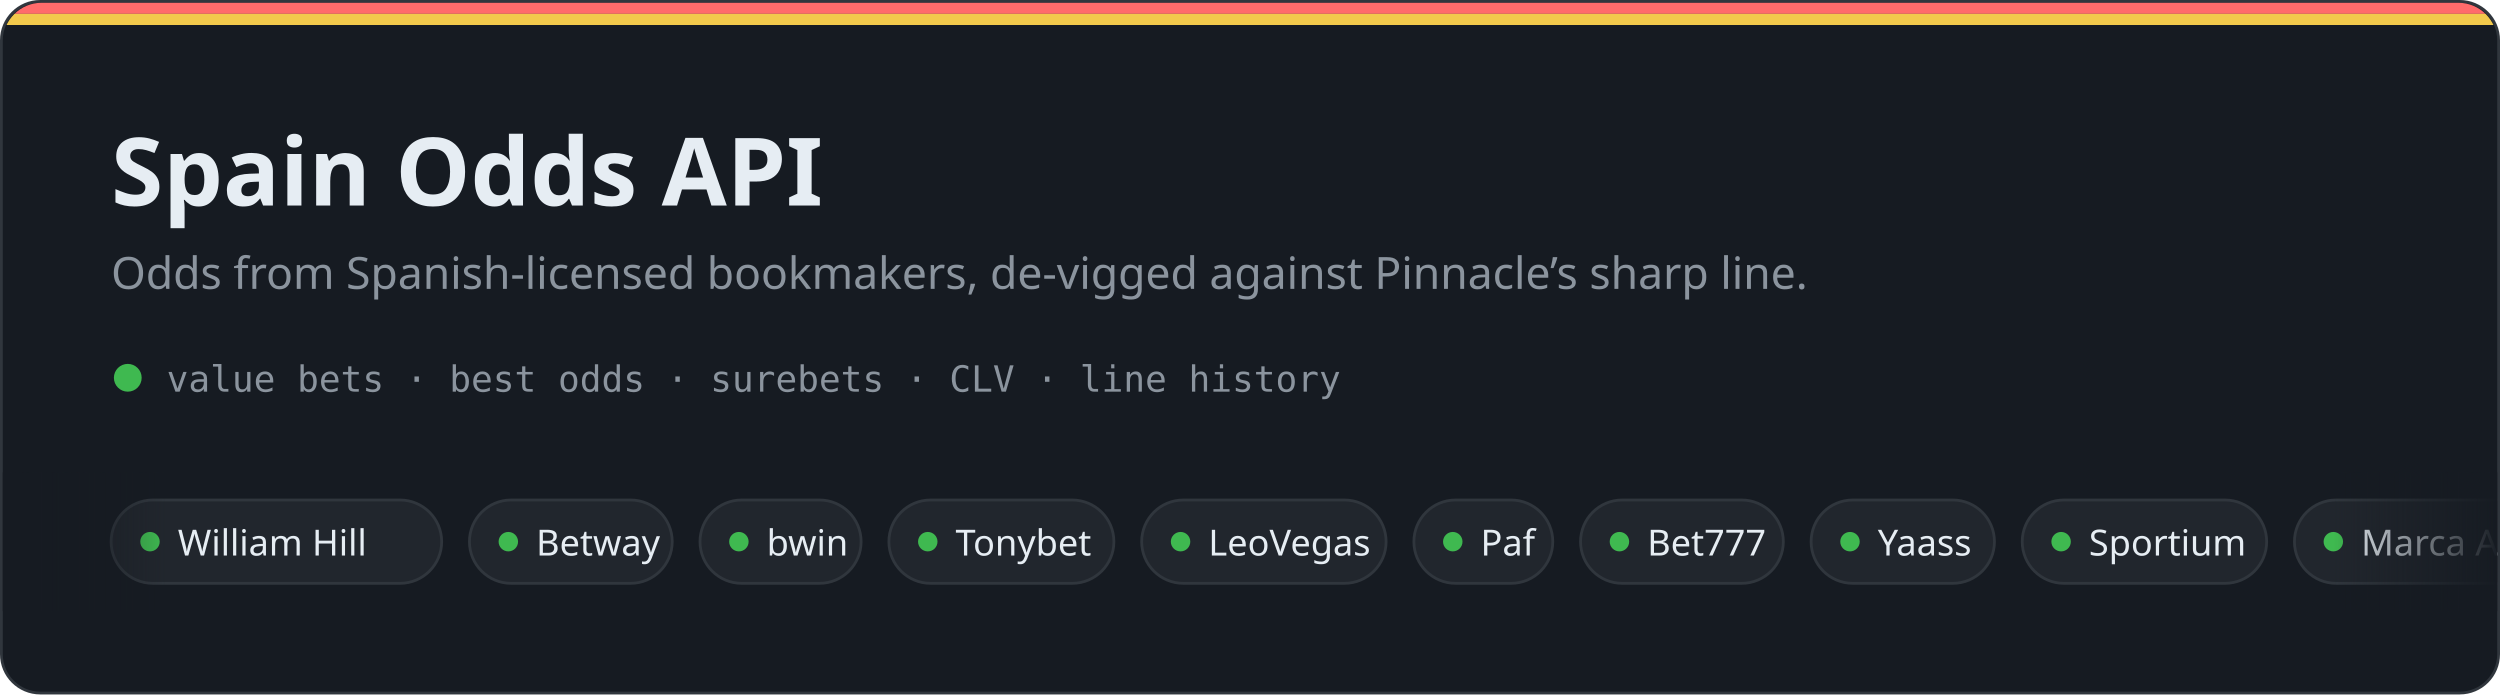
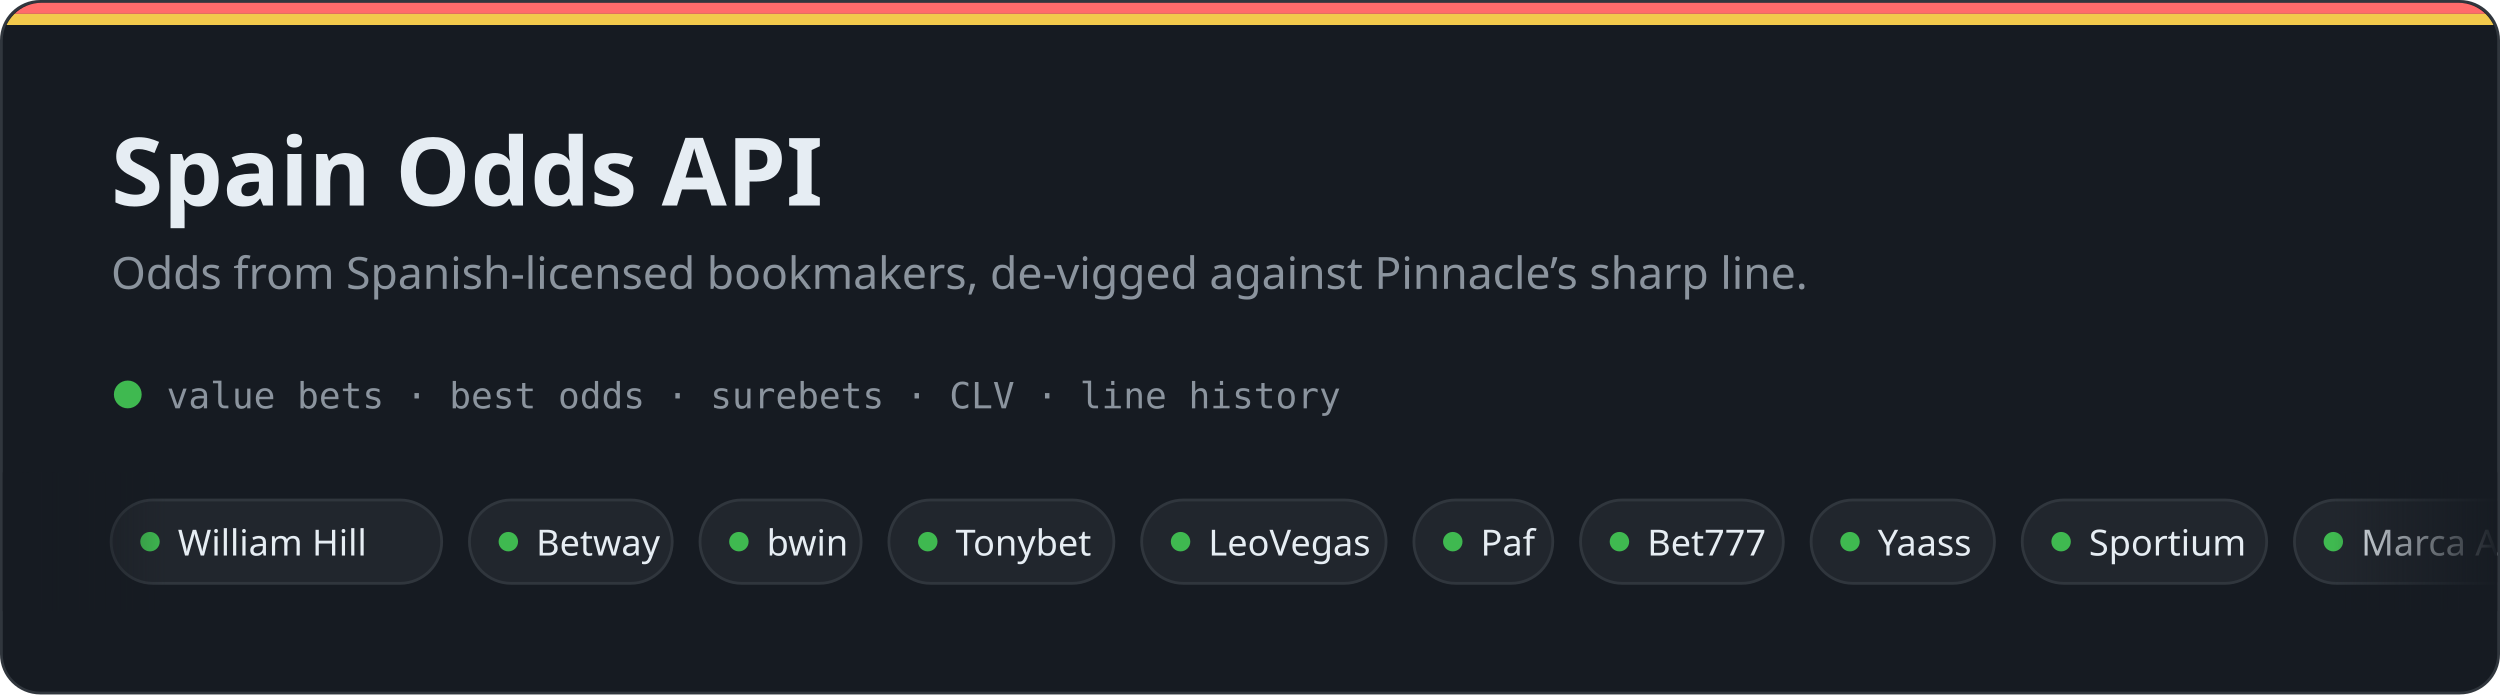
<svg xmlns="http://www.w3.org/2000/svg" width="900" height="250" viewBox="0 0 900 250" font-family="-apple-system,BlinkMacSystemFont,'Segoe UI','Noto Sans',Helvetica,Arial,sans-serif">
  <style>
.tick{animation:slide 38s linear infinite}
@keyframes slide{from{transform:translateX(0)}to{transform:translateX(-1172px)}}
.pulse{animation:pulse 2s ease-in-out infinite;transform-origin:center;transform-box:fill-box}
@keyframes pulse{0%,100%{opacity:1;transform:scale(1)}50%{opacity:.35;transform:scale(1.6)}}
.in{animation:in .9s ease-out both}
.in2{animation:in .9s .25s ease-out both}
@keyframes in{from{opacity:0;transform:translateY(8px)}to{opacity:1;transform:none}}
</style>
  <defs>
    <clipPath id="c">
      <rect x="1" y="1" width="898" height="248" rx="14" />
    </clipPath>
    <linearGradient id="fl" x1="0" x2="1">
      <stop offset="0" stop-color="#161b22" />
      <stop offset="1" stop-color="#161b22" stop-opacity="0" />
    </linearGradient>
    <linearGradient id="fr" x1="1" x2="0">
      <stop offset="0" stop-color="#161b22" />
      <stop offset="1" stop-color="#161b22" stop-opacity="0" />
    </linearGradient>
  </defs>
  <rect x=".5" y=".5" width="899" height="249" rx="14" fill="#161b22" stroke="#30363d" />
  <g clip-path="url(#c)">
    <rect x="0" y="0" width="900" height="5" fill="#ff6b6b" />
    <rect x="0" y="5" width="900" height="4" fill="#f2c94c" />
    <g class="in">
      <text x="40" y="74" font-size="34" font-weight="700" fill="#e6edf3">Spain Odds API</text>
      <text x="40" y="104" font-size="16" fill="#8b949e">Odds from Spanish-licensed bookmakers, de-vigged against Pinnacle’s sharp line.</text>
    </g>
-     <g class="in2" transform="translate(40,130)">
-       <circle class="pulse" cx="6" cy="6" r="5" fill="#3fb950" />
-       <text x="20" y="11" font-size="13" font-family="ui-monospace,SFMono-Regular,'SF Mono',Menlo,Consolas,monospace" fill="#8b949e">value bets · best odds · surebets · CLV · line history</text>
+     <g transform="translate(40,136)">
+       <g class="in2">
+         <circle class="pulse" cx="6" cy="6" r="5" fill="#3fb950" />
+         <text x="20" y="11" font-size="13" font-family="ui-monospace,SFMono-Regular,'SF Mono',Menlo,Consolas,monospace" fill="#8b949e">value bets · best odds · surebets · CLV · line history</text>
+       </g>
    </g>
    <g transform="translate(40,180)">
      <g class="tick">
        <g transform="translate(0,0)">
          <rect width="119" height="30" rx="15" fill="#21262d" stroke="#30363d" />
          <circle cx="14" cy="15" r="3.5" fill="#3fb950" />
          <text x="24" y="20" font-size="13" fill="#e6edf3">William Hill</text>
        </g>
        <g transform="translate(129,0)">
          <rect width="73" height="30" rx="15" fill="#21262d" stroke="#30363d" />
          <circle cx="14" cy="15" r="3.5" fill="#3fb950" />
          <text x="24" y="20" font-size="13" fill="#e6edf3">Betway</text>
        </g>
        <g transform="translate(212,0)">
          <rect width="58" height="30" rx="15" fill="#21262d" stroke="#30363d" />
          <circle cx="14" cy="15" r="3.5" fill="#3fb950" />
          <text x="24" y="20" font-size="13" fill="#e6edf3">bwin</text>
        </g>
        <g transform="translate(280,0)">
          <rect width="81" height="30" rx="15" fill="#21262d" stroke="#30363d" />
          <circle cx="14" cy="15" r="3.5" fill="#3fb950" />
          <text x="24" y="20" font-size="13" fill="#e6edf3">Tonybet</text>
        </g>
        <g transform="translate(371,0)">
          <rect width="88" height="30" rx="15" fill="#21262d" stroke="#30363d" />
          <circle cx="14" cy="15" r="3.5" fill="#3fb950" />
          <text x="24" y="20" font-size="13" fill="#e6edf3">LeoVegas</text>
        </g>
        <g transform="translate(469,0)">
          <rect width="50" height="30" rx="15" fill="#21262d" stroke="#30363d" />
          <circle cx="14" cy="15" r="3.5" fill="#3fb950" />
          <text x="24" y="20" font-size="13" fill="#e6edf3">Paf</text>
        </g>
        <g transform="translate(529,0)">
          <rect width="73" height="30" rx="15" fill="#21262d" stroke="#30363d" />
          <circle cx="14" cy="15" r="3.5" fill="#3fb950" />
          <text x="24" y="20" font-size="13" fill="#e6edf3">Bet777</text>
        </g>
        <g transform="translate(612,0)">
          <rect width="66" height="30" rx="15" fill="#21262d" stroke="#30363d" />
          <circle cx="14" cy="15" r="3.5" fill="#3fb950" />
          <text x="24" y="20" font-size="13" fill="#e6edf3">Yaass</text>
        </g>
        <g transform="translate(688,0)">
          <rect width="88" height="30" rx="15" fill="#21262d" stroke="#30363d" />
          <circle cx="14" cy="15" r="3.5" fill="#3fb950" />
          <text x="24" y="20" font-size="13" fill="#e6edf3">Sportium</text>
        </g>
        <g transform="translate(786,0)">
          <rect width="134" height="30" rx="15" fill="#21262d" stroke="#30363d" />
          <circle cx="14" cy="15" r="3.5" fill="#3fb950" />
          <text x="24" y="20" font-size="13" fill="#e6edf3">Marca Apuestas</text>
        </g>
        <g transform="translate(930,0)">
          <rect width="73" height="30" rx="15" fill="#21262d" stroke="#30363d" />
          <circle cx="14" cy="15" r="3.5" fill="#3fb950" />
          <text x="24" y="20" font-size="13" fill="#e6edf3">Versus</text>
        </g>
        <g transform="translate(1013,0)">
          <rect width="149" height="30" rx="15" fill="#21262d" stroke="#30363d" />
          <circle cx="14" cy="15" r="3.5" fill="#3fb950" />
          <text x="24" y="20" font-size="13" fill="#e6edf3">Betfair Exchange</text>
        </g>
        <g transform="translate(1172,0)">
          <g transform="translate(0,0)">
            <rect width="119" height="30" rx="15" fill="#21262d" stroke="#30363d" />
            <circle cx="14" cy="15" r="3.5" fill="#3fb950" />
            <text x="24" y="20" font-size="13" fill="#e6edf3">William Hill</text>
          </g>
          <g transform="translate(129,0)">
            <rect width="73" height="30" rx="15" fill="#21262d" stroke="#30363d" />
            <circle cx="14" cy="15" r="3.5" fill="#3fb950" />
            <text x="24" y="20" font-size="13" fill="#e6edf3">Betway</text>
          </g>
          <g transform="translate(212,0)">
            <rect width="58" height="30" rx="15" fill="#21262d" stroke="#30363d" />
            <circle cx="14" cy="15" r="3.5" fill="#3fb950" />
            <text x="24" y="20" font-size="13" fill="#e6edf3">bwin</text>
          </g>
          <g transform="translate(280,0)">
            <rect width="81" height="30" rx="15" fill="#21262d" stroke="#30363d" />
            <circle cx="14" cy="15" r="3.5" fill="#3fb950" />
            <text x="24" y="20" font-size="13" fill="#e6edf3">Tonybet</text>
          </g>
          <g transform="translate(371,0)">
            <rect width="88" height="30" rx="15" fill="#21262d" stroke="#30363d" />
            <circle cx="14" cy="15" r="3.5" fill="#3fb950" />
            <text x="24" y="20" font-size="13" fill="#e6edf3">LeoVegas</text>
          </g>
          <g transform="translate(469,0)">
            <rect width="50" height="30" rx="15" fill="#21262d" stroke="#30363d" />
            <circle cx="14" cy="15" r="3.5" fill="#3fb950" />
            <text x="24" y="20" font-size="13" fill="#e6edf3">Paf</text>
          </g>
          <g transform="translate(529,0)">
            <rect width="73" height="30" rx="15" fill="#21262d" stroke="#30363d" />
            <circle cx="14" cy="15" r="3.5" fill="#3fb950" />
            <text x="24" y="20" font-size="13" fill="#e6edf3">Bet777</text>
          </g>
          <g transform="translate(612,0)">
            <rect width="66" height="30" rx="15" fill="#21262d" stroke="#30363d" />
            <circle cx="14" cy="15" r="3.5" fill="#3fb950" />
            <text x="24" y="20" font-size="13" fill="#e6edf3">Yaass</text>
          </g>
          <g transform="translate(688,0)">
            <rect width="88" height="30" rx="15" fill="#21262d" stroke="#30363d" />
            <circle cx="14" cy="15" r="3.5" fill="#3fb950" />
            <text x="24" y="20" font-size="13" fill="#e6edf3">Sportium</text>
          </g>
          <g transform="translate(786,0)">
            <rect width="134" height="30" rx="15" fill="#21262d" stroke="#30363d" />
            <circle cx="14" cy="15" r="3.5" fill="#3fb950" />
            <text x="24" y="20" font-size="13" fill="#e6edf3">Marca Apuestas</text>
          </g>
          <g transform="translate(930,0)">
            <rect width="73" height="30" rx="15" fill="#21262d" stroke="#30363d" />
            <circle cx="14" cy="15" r="3.5" fill="#3fb950" />
            <text x="24" y="20" font-size="13" fill="#e6edf3">Versus</text>
          </g>
          <g transform="translate(1013,0)">
            <rect width="149" height="30" rx="15" fill="#21262d" stroke="#30363d" />
            <circle cx="14" cy="15" r="3.5" fill="#3fb950" />
            <text x="24" y="20" font-size="13" fill="#e6edf3">Betfair Exchange</text>
          </g>
        </g>
      </g>
    </g>
    <rect x="0" y="170" width="60" height="50" fill="url(#fl)" />
    <rect x="840" y="170" width="60" height="50" fill="url(#fr)" />
  </g>
</svg>
